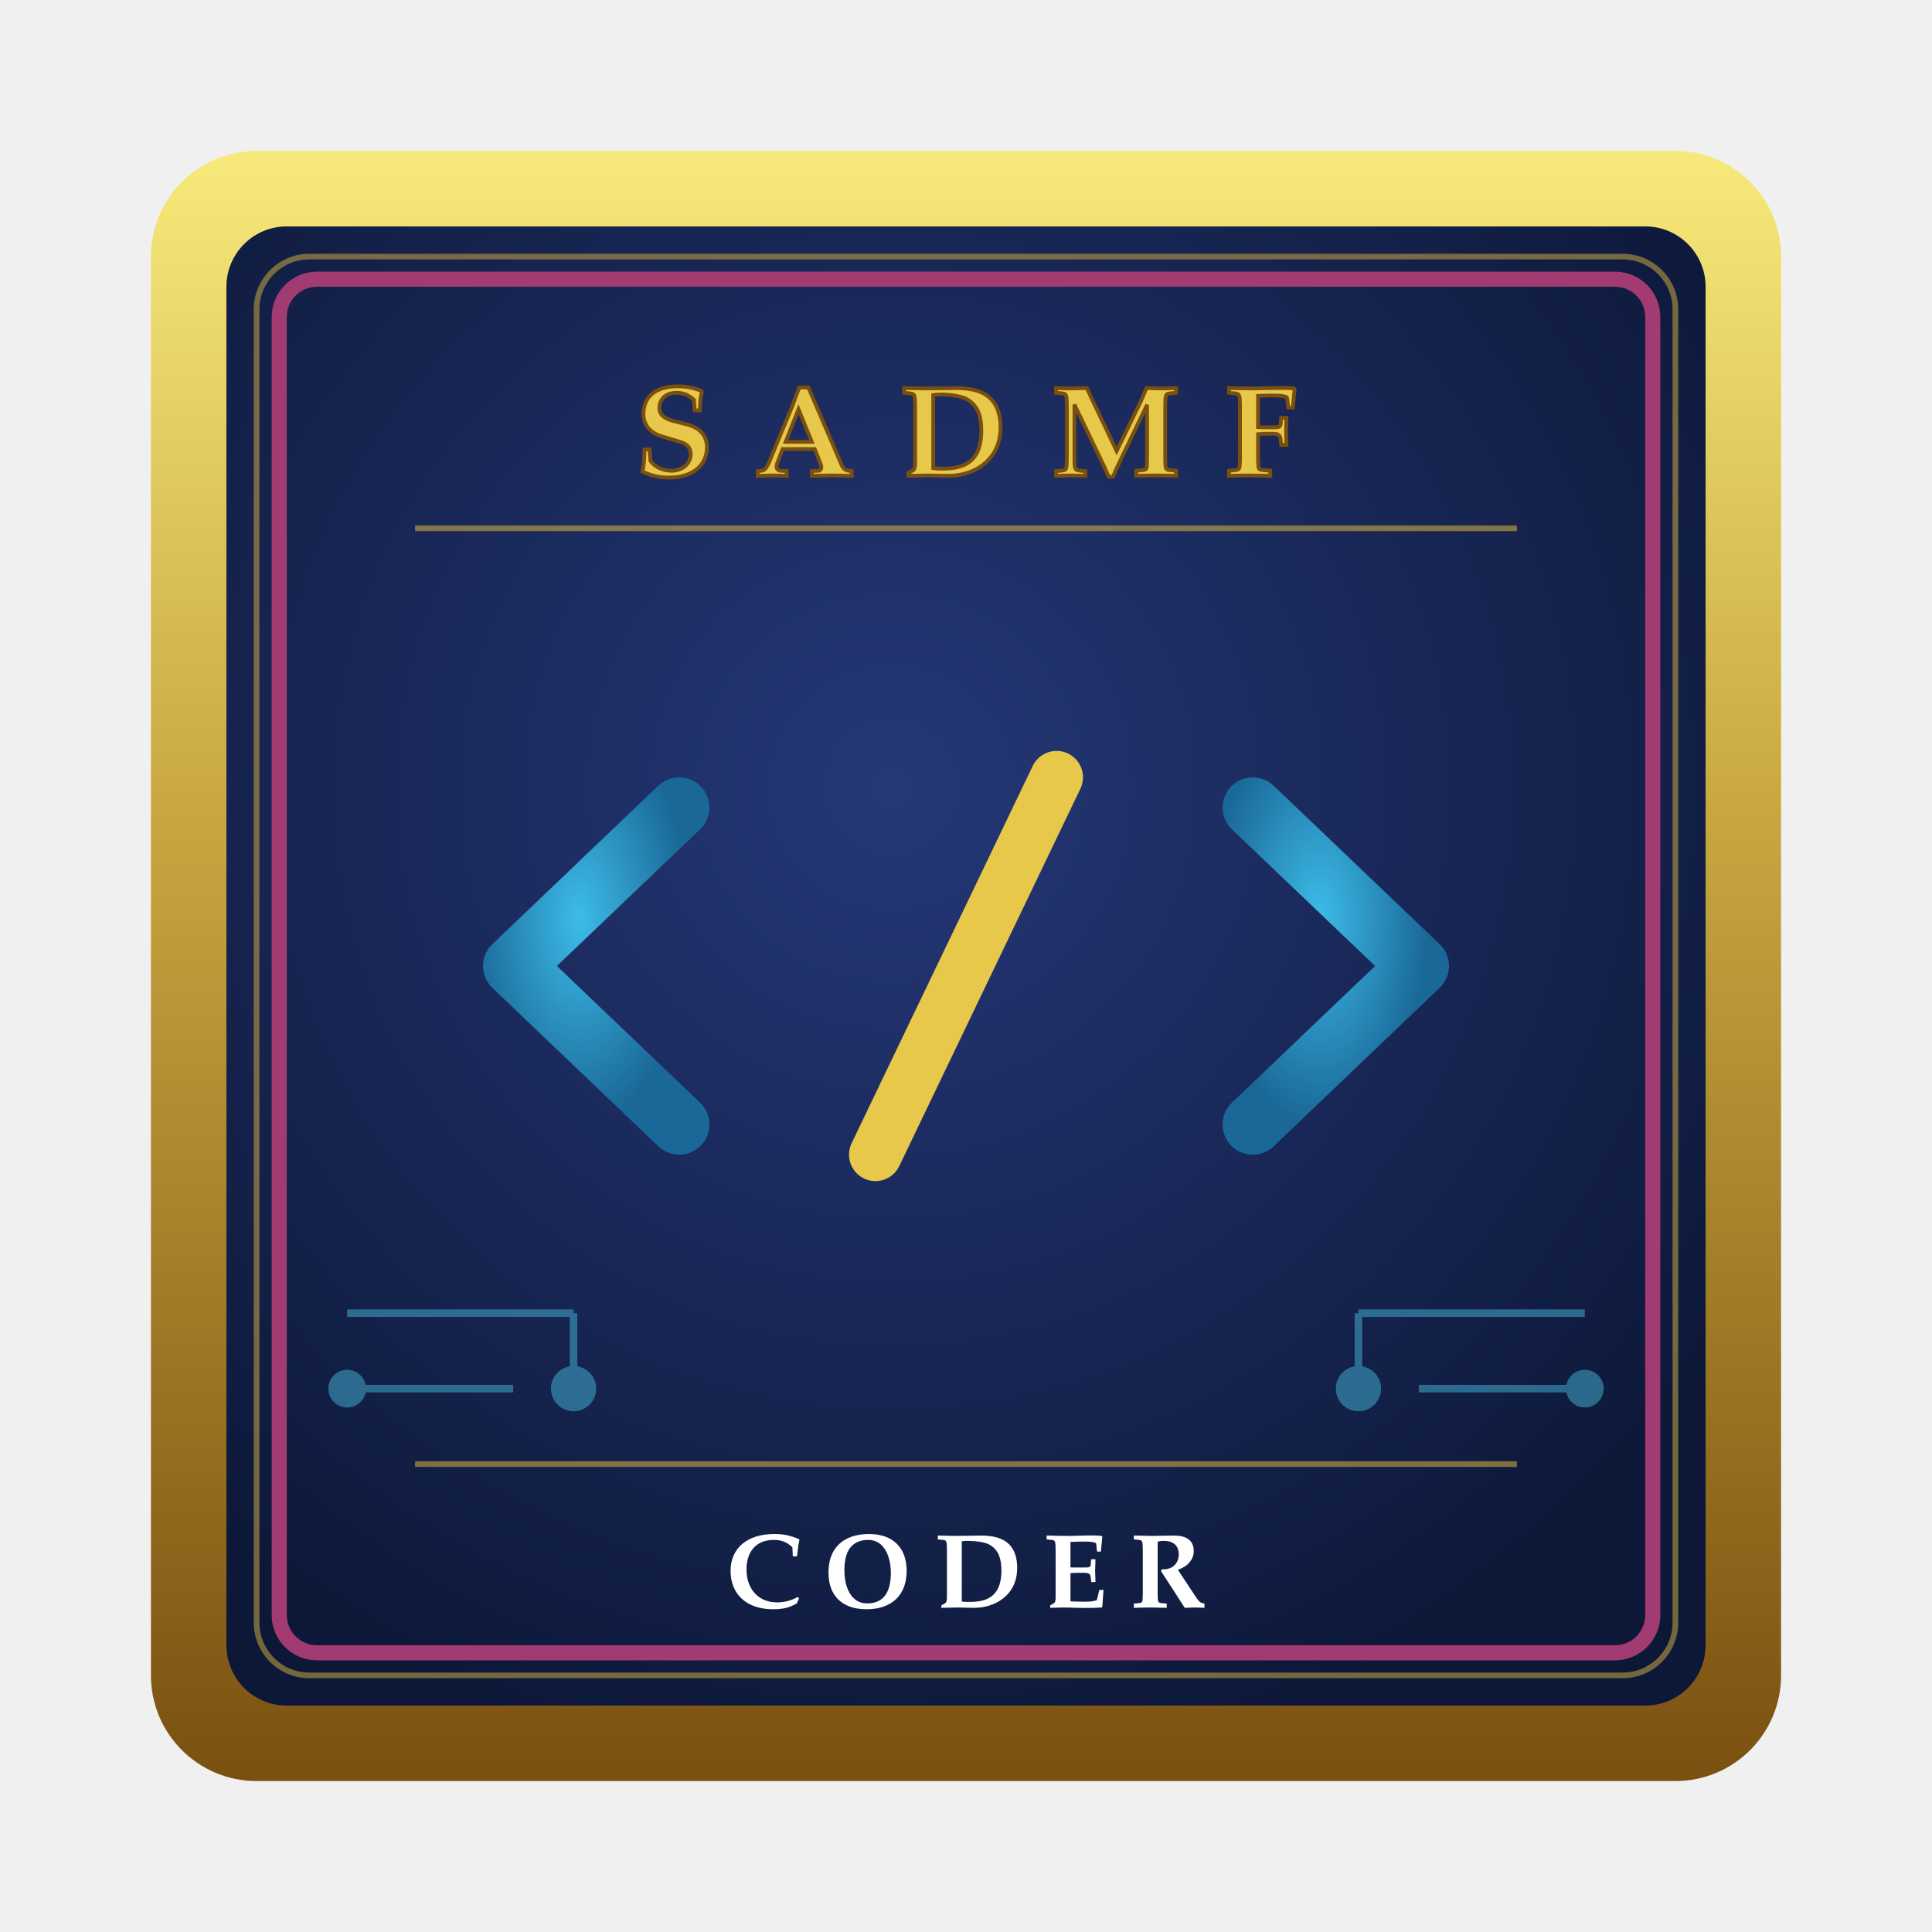
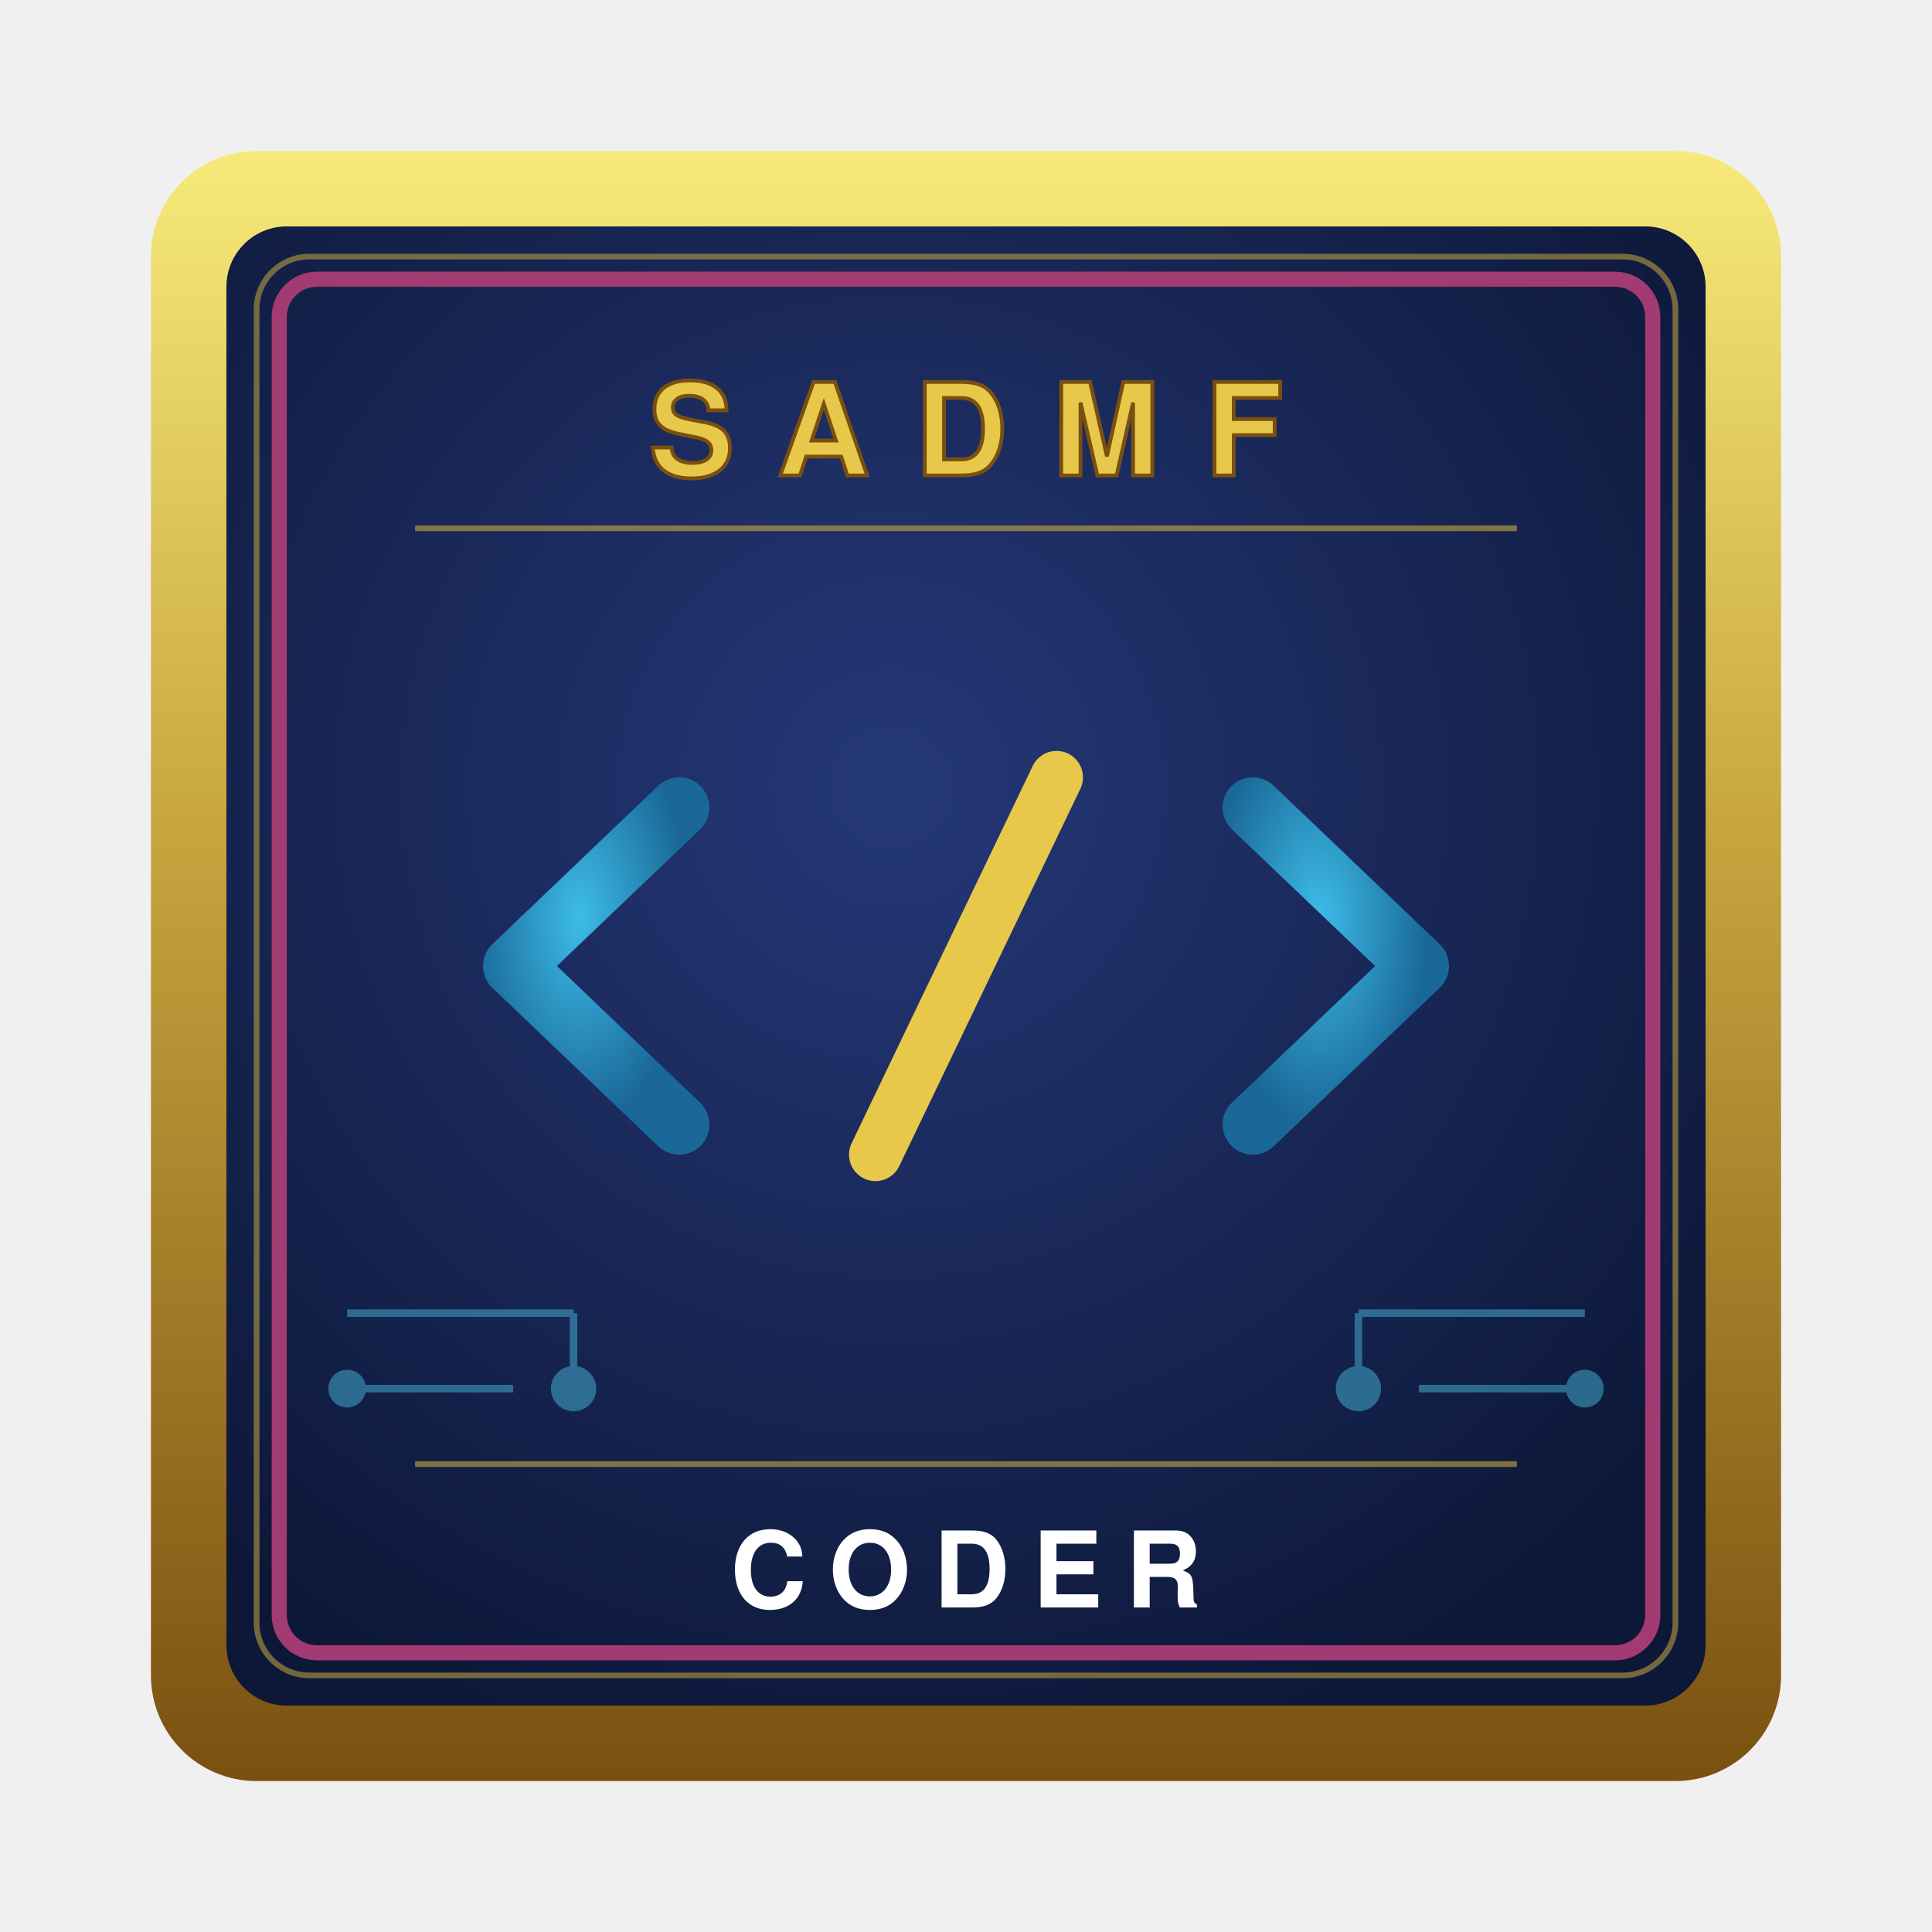
<svg xmlns="http://www.w3.org/2000/svg" viewBox="0 0 256 256" role="img" aria-label="SADMF CODER Certification Badge">
  <defs>
    <linearGradient id="c-goldV" x1="0" y1="0" x2="0" y2="1">
      <stop offset="0%" stop-color="#f7ea7a" />
      <stop offset="40%" stop-color="#c9a840" />
      <stop offset="100%" stop-color="#7a5010" />
    </linearGradient>
    <radialGradient id="c-navy" cx="45%" cy="38%" r="68%">
      <stop offset="0%" stop-color="#253878" />
      <stop offset="100%" stop-color="#0d1838" />
    </radialGradient>
    <radialGradient id="c-teal" cx="40%" cy="35%" r="65%">
      <stop offset="0%" stop-color="#3dbce8" />
      <stop offset="100%" stop-color="#1a6898" />
    </radialGradient>
  </defs>
  <rect x="20" y="20" width="216" height="216" rx="14" ry="14" fill="url(#c-goldV)" />
  <rect x="30" y="30" width="196" height="196" rx="8" ry="8" fill="url(#c-navy)" />
  <rect x="37" y="37" width="182" height="182" rx="5" ry="5" fill="none" stroke="#a23b72" stroke-width="2" />
  <rect x="34" y="34" width="188" height="188" rx="7" ry="7" fill="none" stroke="#c9a840" stroke-width="0.75" opacity="0.55" />
-   <text x="128" y="63" text-anchor="middle" font-family="Georgia,'Palatino Linotype',serif" font-size="17" font-weight="bold" fill="#e8c84a" letter-spacing="6" stroke="#7a5010" stroke-width="0.5">SADMF</text>
+   <text x="128" y="63" text-anchor="middle" font-family="'Trebuchet MS','Segoe UI',Helvetica,Arial,sans-serif" font-size="17" font-weight="bold" fill="#e8c84a" letter-spacing="6" stroke="#7a5010" stroke-width="0.5">SADMF</text>
  <line x1="55" y1="70" x2="201" y2="70" stroke="#c9a840" stroke-width="0.75" opacity="0.6" />
  <polyline points="90,107 68,128 90,149" fill="none" stroke="url(#c-teal)" stroke-width="8" stroke-linecap="round" stroke-linejoin="round" />
  <polyline points="166,107 188,128 166,149" fill="none" stroke="url(#c-teal)" stroke-width="8" stroke-linecap="round" stroke-linejoin="round" />
  <line x1="140" y1="103" x2="116" y2="153" stroke="#e8c84a" stroke-width="7" stroke-linecap="round" />
  <g stroke="#4bc8e8" stroke-width="1" fill="none" opacity="0.45">
    <line x1="46" y1="174" x2="76" y2="174" />
    <line x1="76" y1="174" x2="76" y2="184" />
    <circle cx="76" cy="184" r="2.5" fill="#4bc8e8" />
    <line x1="46" y1="184" x2="68" y2="184" />
    <circle cx="46" cy="184" r="2" fill="#4bc8e8" />
  </g>
  <g stroke="#4bc8e8" stroke-width="1" fill="none" opacity="0.45">
    <line x1="210" y1="174" x2="180" y2="174" />
    <line x1="180" y1="174" x2="180" y2="184" />
    <circle cx="180" cy="184" r="2.5" fill="#4bc8e8" />
    <line x1="210" y1="184" x2="188" y2="184" />
    <circle cx="210" cy="184" r="2" fill="#4bc8e8" />
  </g>
  <line x1="55" y1="194" x2="201" y2="194" stroke="#c9a840" stroke-width="0.75" opacity="0.6" />
-   <text x="128" y="213" text-anchor="middle" font-family="Georgia,'Palatino Linotype',serif" font-size="14" font-weight="bold" fill="white" letter-spacing="3">CODER</text>
+   <text x="128" y="213" text-anchor="middle" font-family="'Trebuchet MS','Segoe UI',Helvetica,Arial,sans-serif" font-size="14" font-weight="bold" fill="white" letter-spacing="3">CODER</text>
</svg>
